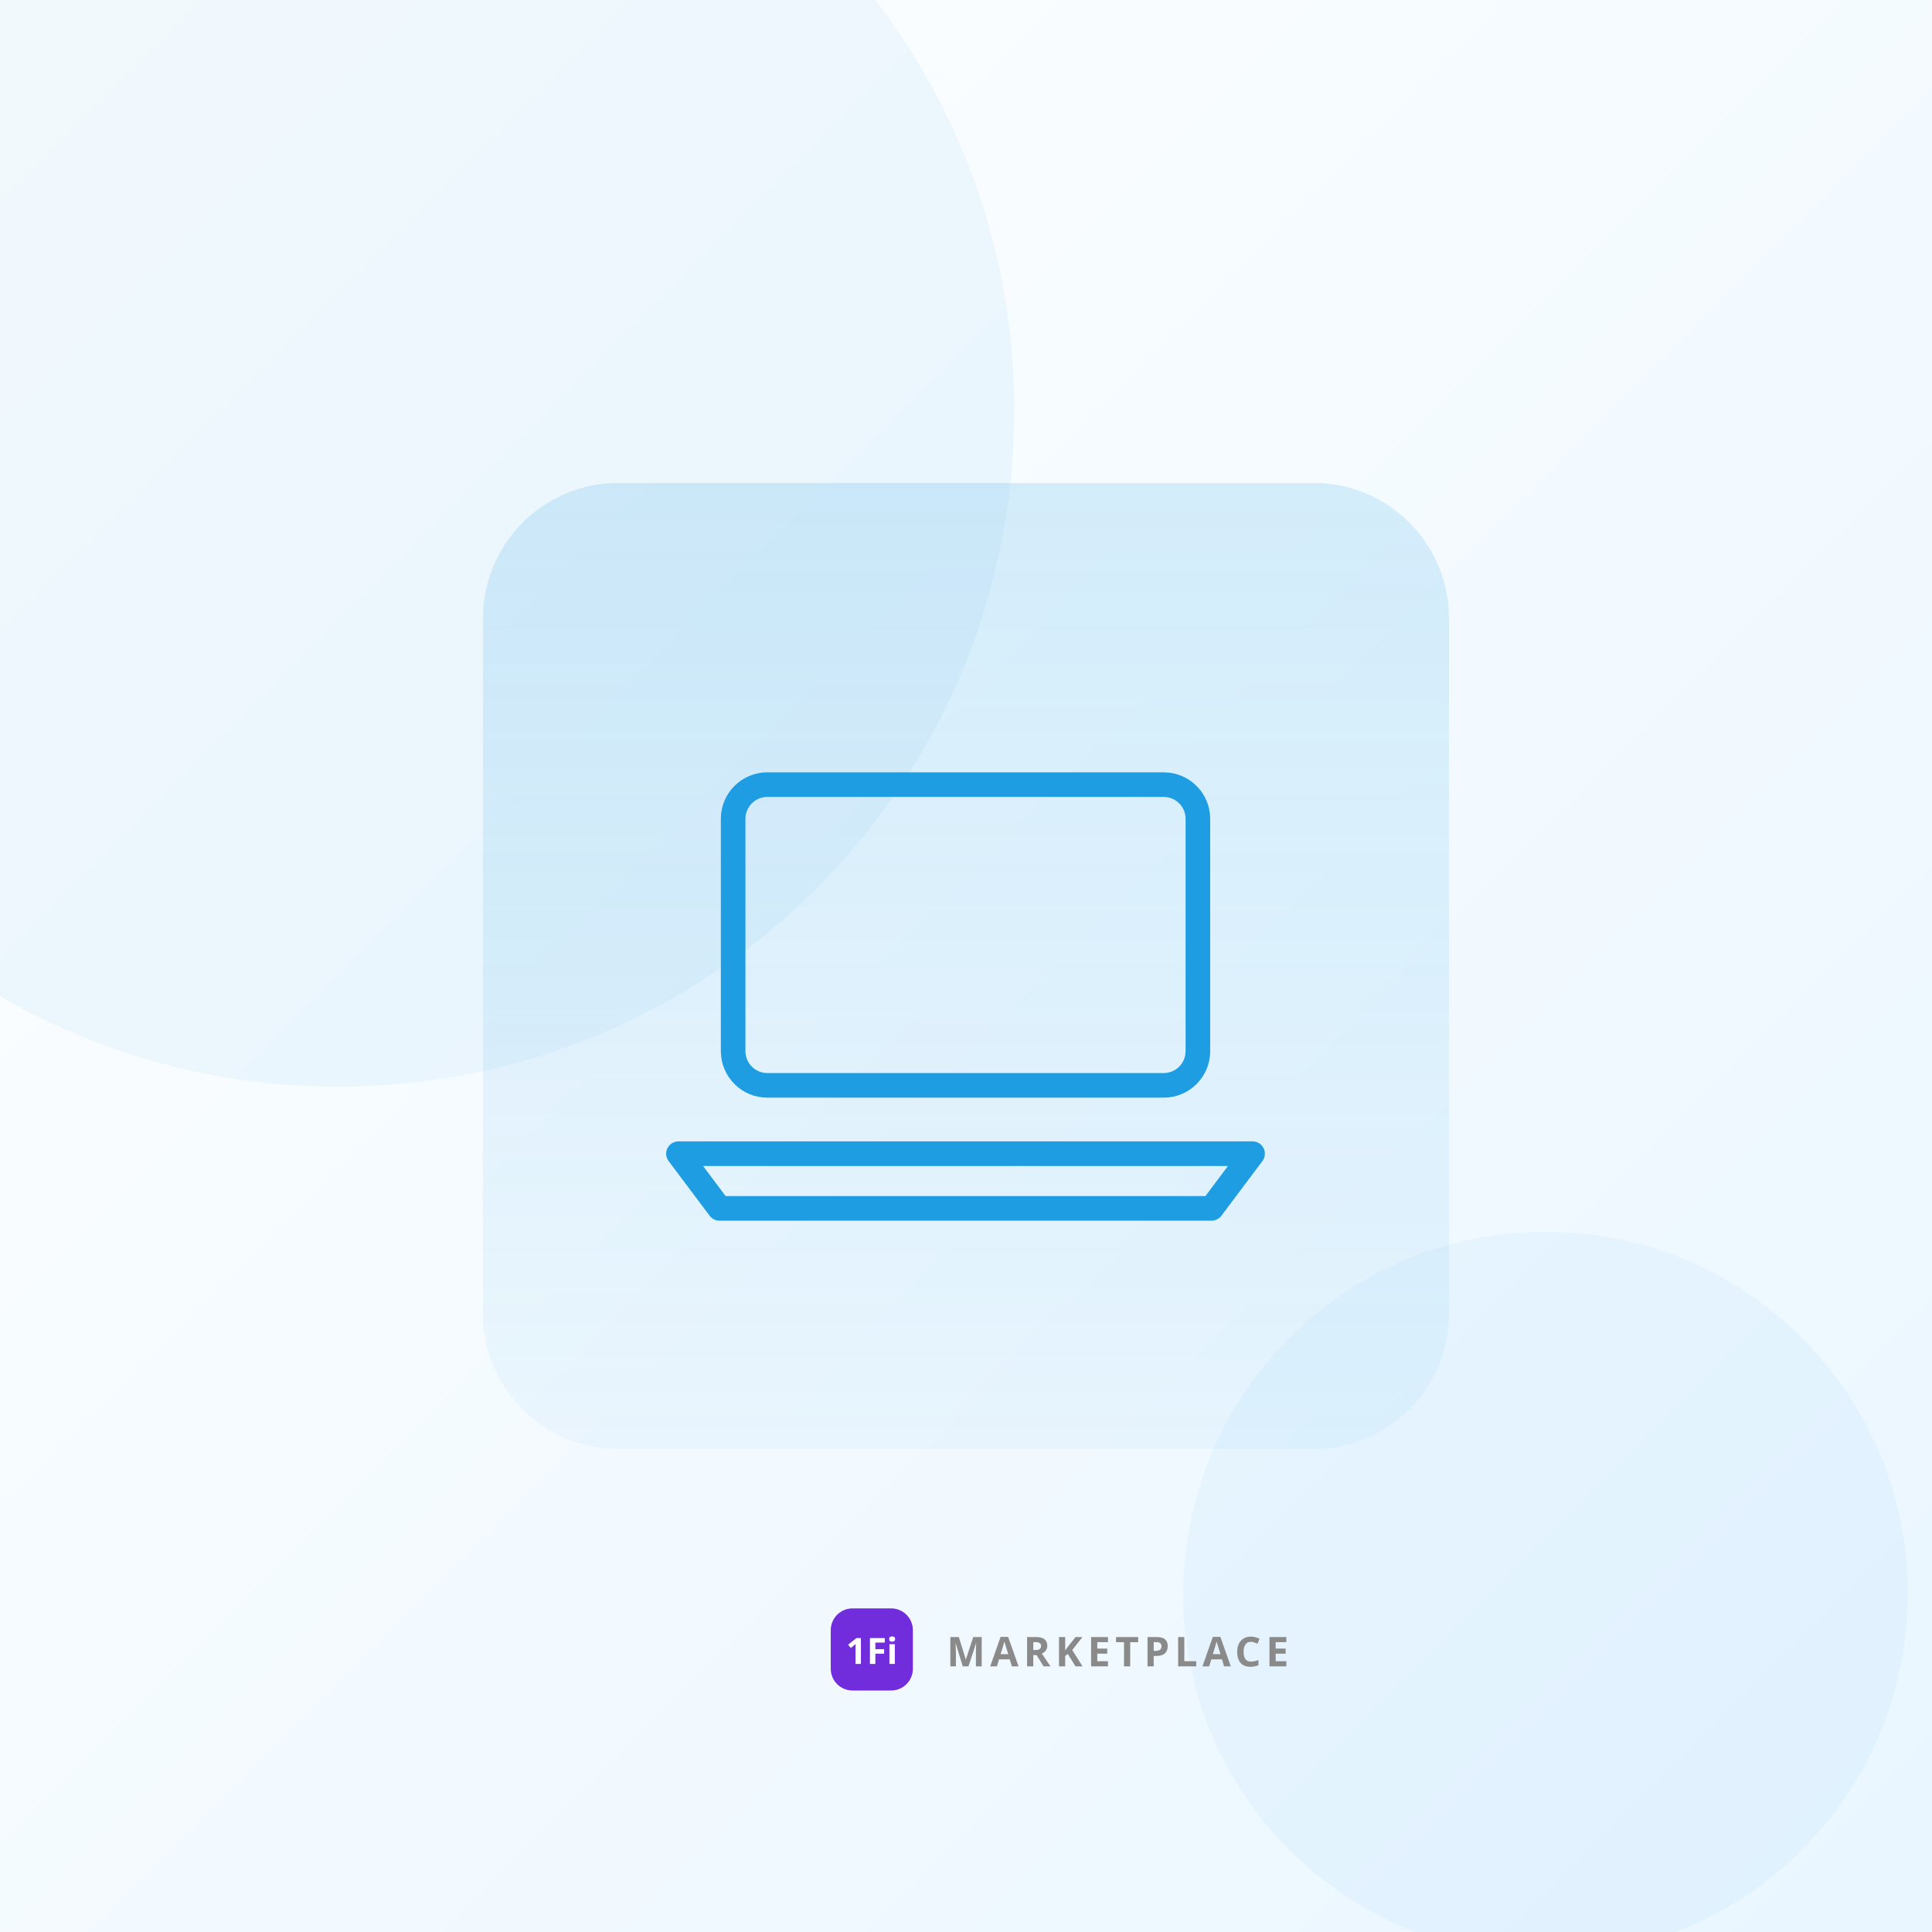
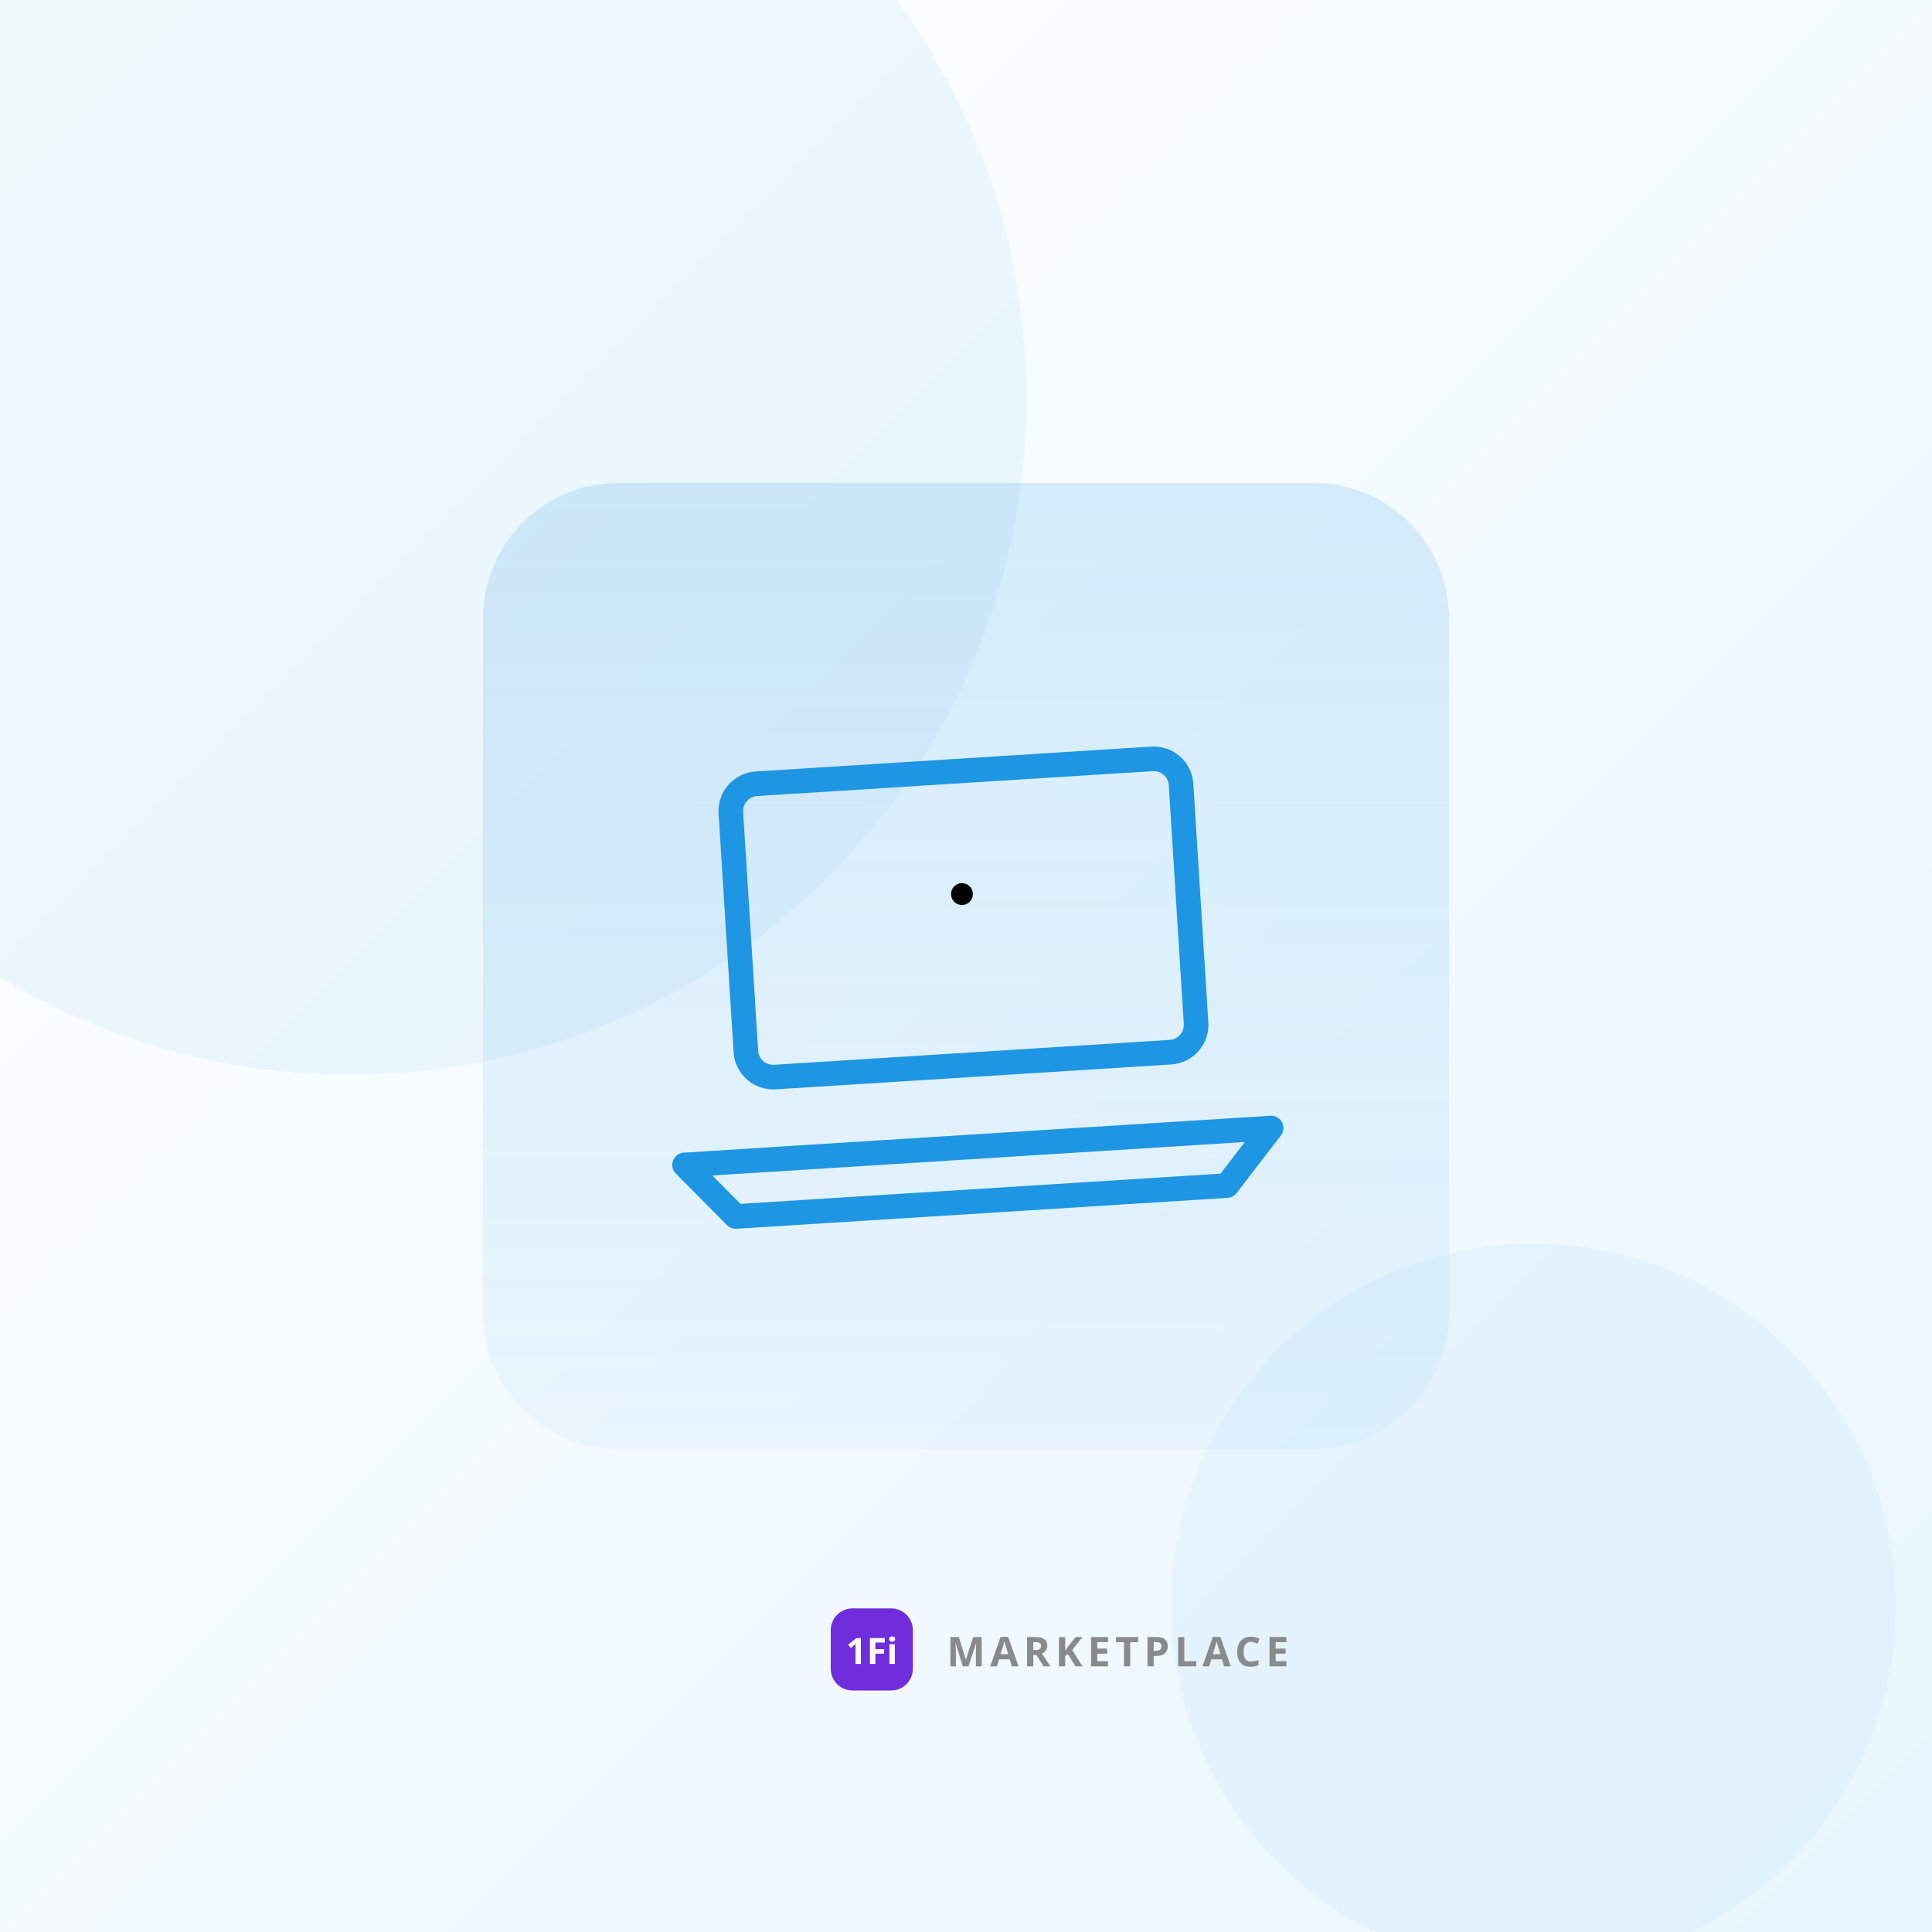
<svg xmlns="http://www.w3.org/2000/svg" viewBox="0 0 800 800" role="img" aria-label="MacBook Air 13&quot;">
  <defs>
    <linearGradient id="bg" x1="0" y1="0" x2="1" y2="1">
      <stop offset="0" stop-color="#ffffff" />
      <stop offset="1" stop-color="#E9F6FF" />
    </linearGradient>
    <linearGradient id="pill" x1="0" y1="0" x2="0" y2="1">
-       <stop offset="0" stop-color="#1E9DE3" stop-opacity="0.16" />
-       <stop offset="1" stop-color="#1E9DE3" stop-opacity="0.05" />
+       <stop offset="0" stop-color="#1e96e3" stop-opacity="0.16" />
+       <stop offset="1" stop-color="#1e96e3" stop-opacity="0.05" />
    </linearGradient>
  </defs>
  <rect width="800" height="800" fill="url(#bg)" />
-   <circle cx="140" cy="170" r="280" fill="#1E9DE3" opacity="0.06" />
-   <circle cx="640" cy="660" r="150" fill="#1E9DE3" opacity="0.05" />
+   <circle cx="145" cy="165" r="280" fill="#1e96e3" opacity="0.06" />
+   <circle cx="635" cy="665" r="150" fill="#1e96e3" opacity="0.05" />
  <rect x="200" y="200" width="400" height="400" rx="56" fill="url(#pill)" />
-   <g transform="translate(230 240) scale(2.83)" fill="none" stroke="#1E9DE3" stroke-width="3.6" stroke-linecap="round" stroke-linejoin="round">
-     <rect x="26" y="30" width="68" height="44" rx="5" />
-     <path d="M18 84 h84 l-6 8 h-72 z" />
+   <g transform="translate(400 400) rotate(-3.6) scale(-1 1) translate(-400 -400)">
+     <g transform="translate(230 240) scale(2.83)" fill="none" stroke="#1e96e3" stroke-width="3.6" stroke-linecap="round" stroke-linejoin="round">
+       <rect x="27" y="28" width="66" height="43" rx="4" />
+       <circle cx="60" cy="46" r="1.6" fill="currentColor" stroke="none" />
+       <path d="M17 83 h86 l-7 8 h-72 z" />
+     </g>
  </g>
  <g transform="translate(348 690)" aria-label="MacBook Air 13&quot;">
    <rect x="-4" y="-24" width="34" height="34" rx="9" fill="#712CDC" />
    <text x="13" y="-1" text-anchor="middle" font-family="Geist, Segoe UI, system-ui, sans-serif" font-size="15" font-weight="700" fill="#ffffff">1Fi</text>
    <text x="44" y="0" font-family="Geist, Segoe UI, system-ui, sans-serif" font-size="17" font-weight="600" letter-spacing="2" fill="#8a8a8a">MARKETPLACE</text>
  </g>
</svg>
